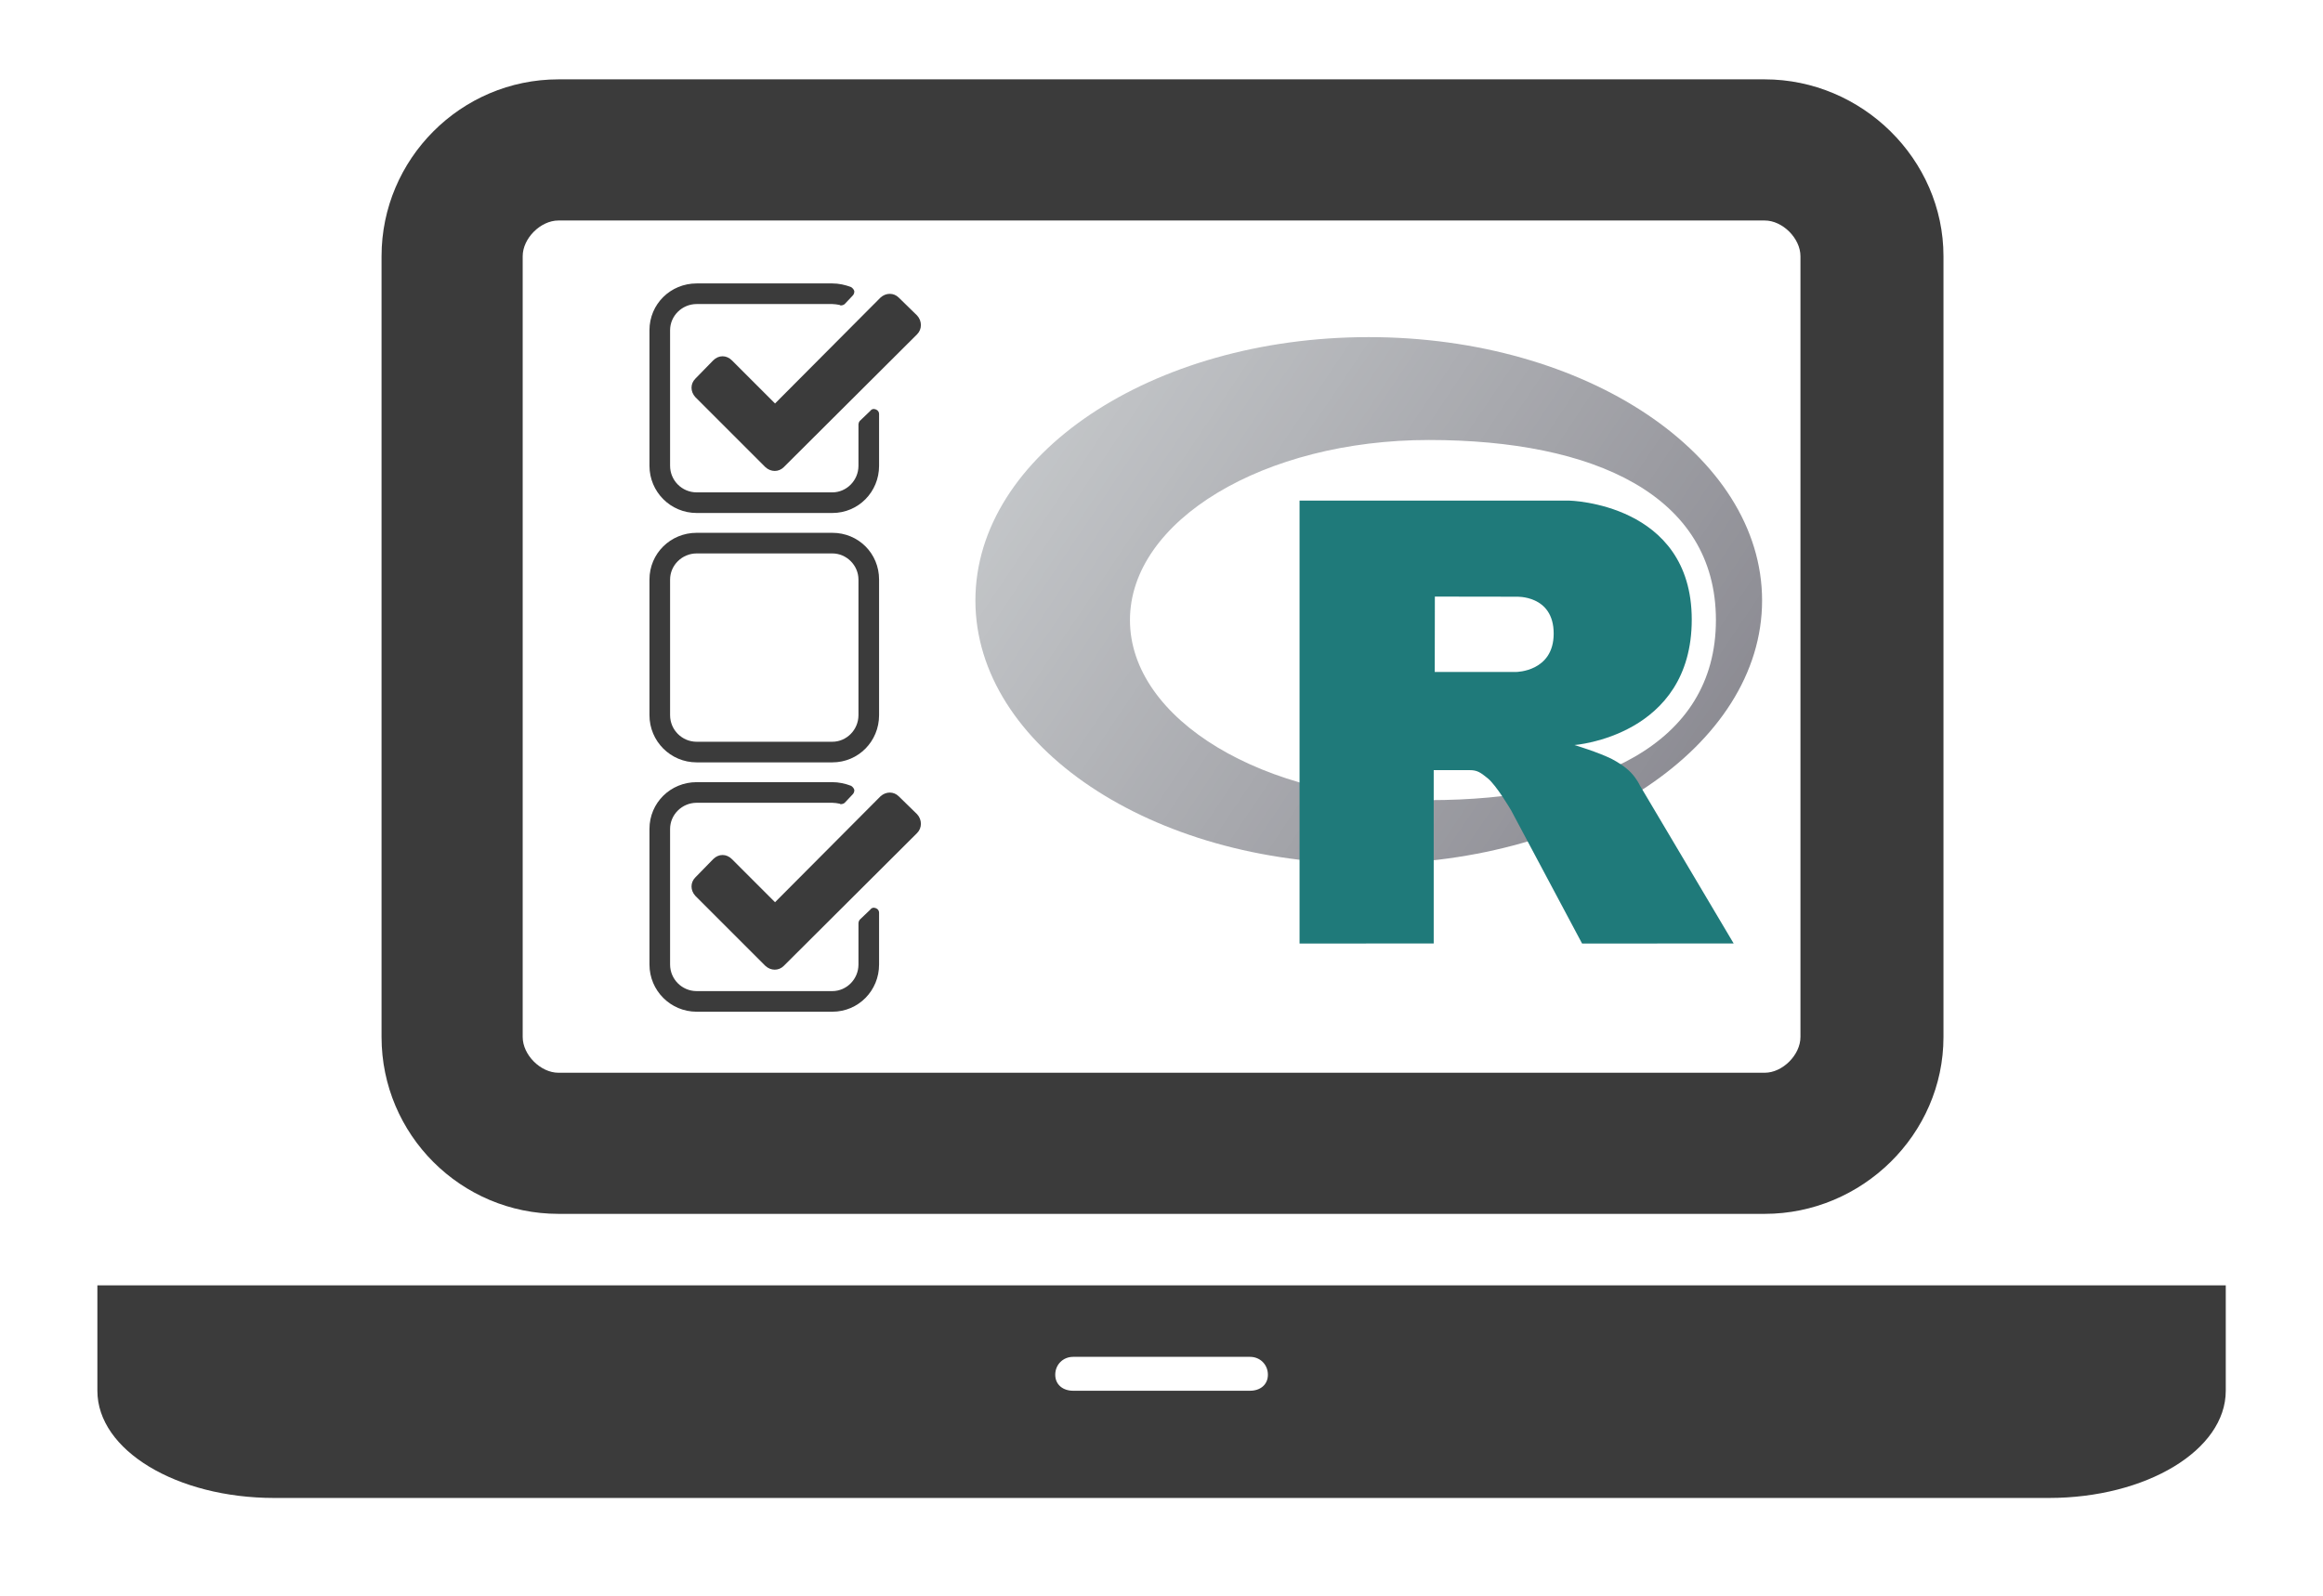
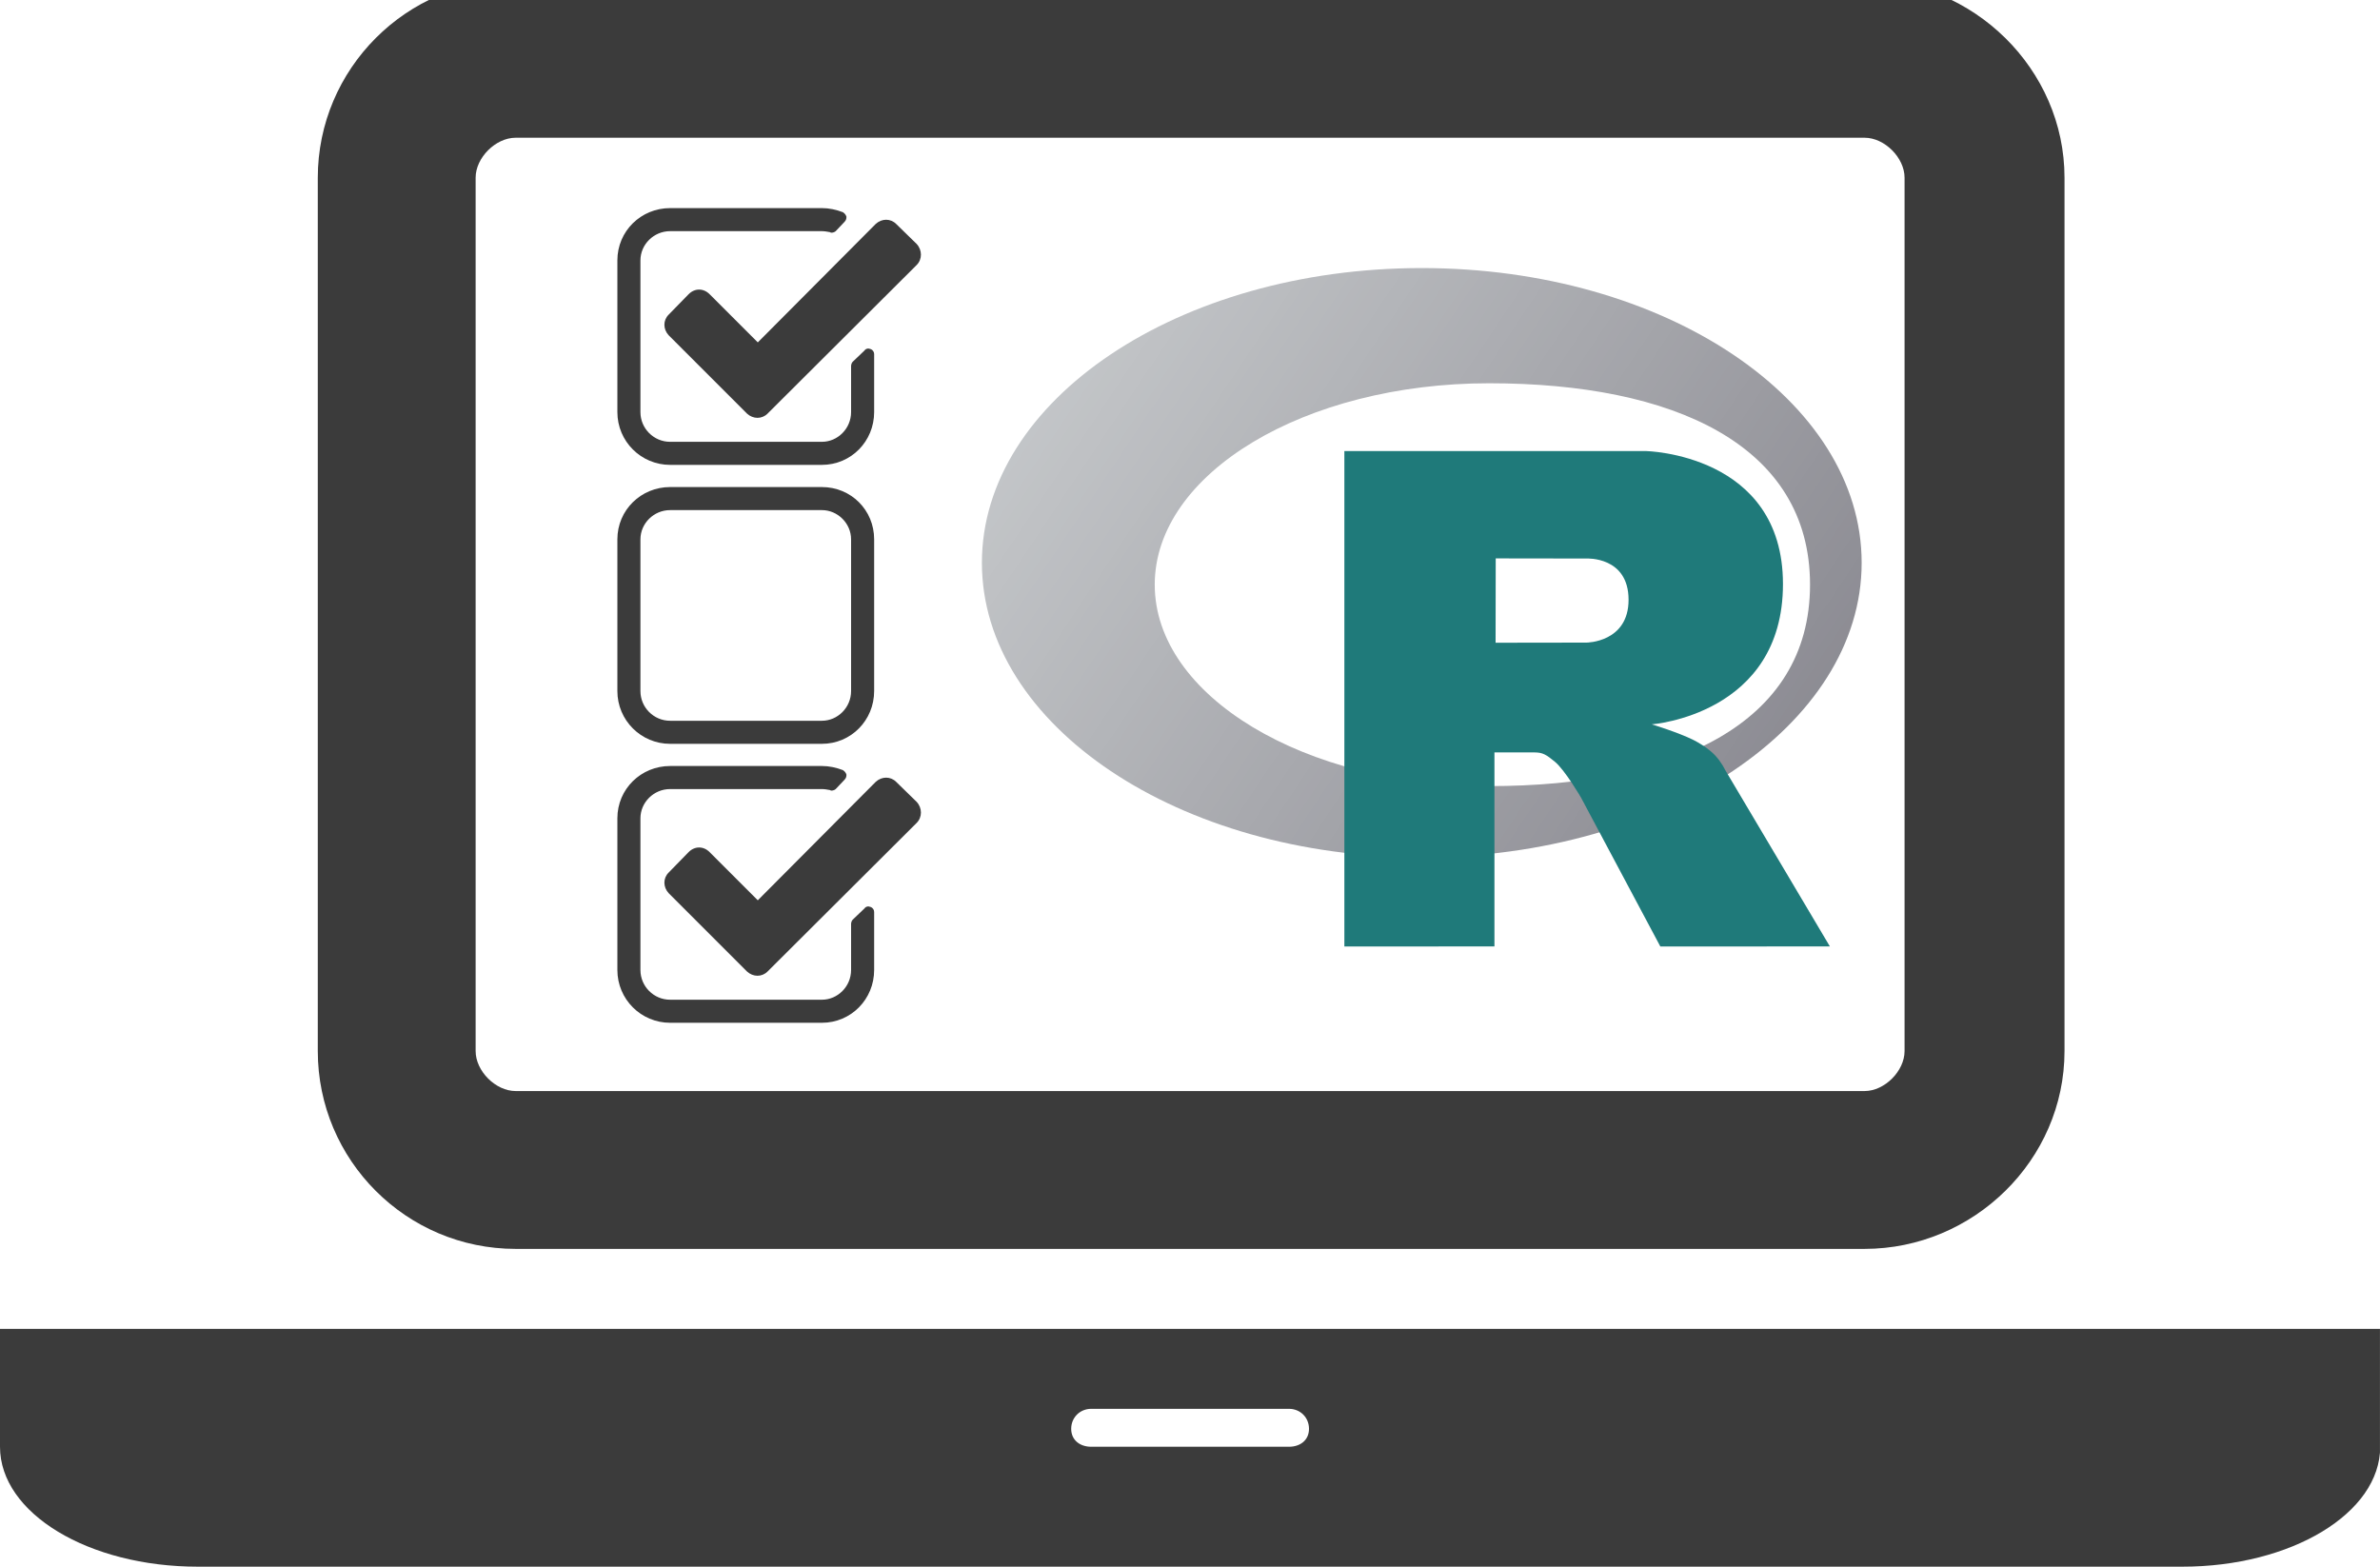
- <svg xmlns="http://www.w3.org/2000/svg" xmlns:xlink="http://www.w3.org/1999/xlink" width="79.197pt" height="54.402pt" viewBox="0 0 79.197 54.402" version="1.1">
+ <svg xmlns="http://www.w3.org/2000/svg" xmlns:xlink="http://www.w3.org/1999/xlink" width="72.556pt" height="47.761pt" viewBox="0 0 72.556 47.761" version="1.1">
  <defs>
    <g>
      <symbol overflow="visible" id="glyph0-0">
        <path style="stroke:none;" d="M 8.469 -4.203 L 8.469 -53.859 L 25.406 -53.859 L 25.406 -4.203 Z M 4.203 0 L 29.672 0 L 29.672 -58.062 L 4.203 -58.062 Z M 4.203 0 " />
      </symbol>
      <symbol overflow="visible" id="glyph0-1">
        <path style="stroke:none;" d="M 15.719 -9.688 L 56.844 -9.688 C 60.156 -9.688 62.938 -12.391 62.938 -15.719 L 62.938 -42.344 C 62.938 -45.656 60.156 -48.375 56.844 -48.375 L 15.719 -48.375 C 12.391 -48.375 9.688 -45.656 9.688 -42.344 L 9.688 -15.719 C 9.688 -12.391 12.391 -9.688 15.719 -9.688 Z M 14.5 -42.344 C 14.5 -42.953 15.109 -43.562 15.719 -43.562 L 56.844 -43.562 C 57.453 -43.562 58.062 -42.953 58.062 -42.344 L 58.062 -15.719 C 58.062 -15.109 57.453 -14.5 56.844 -14.5 L 15.719 -14.5 C 15.109 -14.5 14.5 -15.109 14.5 -15.719 Z M 66.531 -7.25 L 0 -7.25 L 0 -3.656 C 0 -1.625 2.703 0 6.031 0 L 66.531 0 C 69.844 0 72.562 -1.625 72.562 -3.656 L 72.562 -7.25 Z M 39.297 -3.656 L 33.266 -3.656 C 32.922 -3.656 32.656 -3.859 32.656 -4.203 C 32.656 -4.547 32.922 -4.812 33.266 -4.812 L 39.297 -4.812 C 39.641 -4.812 39.906 -4.547 39.906 -4.203 C 39.906 -3.859 39.641 -3.656 39.297 -3.656 Z M 39.297 -3.656 " />
      </symbol>
      <symbol overflow="visible" id="glyph1-0">
        <path style="stroke:none;" d="M 1.25 -0.625 L 1.25 -7.922 L 3.734 -7.922 L 3.734 -0.625 Z M 0.625 0 L 4.359 0 L 4.359 -8.547 L 0.625 -8.547 Z M 0.625 0 " />
      </symbol>
      <symbol overflow="visible" id="glyph1-1">
        <path style="stroke:none;" d="M 7.828 -3.375 C 7.828 -3.438 7.797 -3.5 7.719 -3.531 C 7.703 -3.531 7.672 -3.547 7.656 -3.547 C 7.609 -3.547 7.562 -3.531 7.531 -3.484 L 7.172 -3.141 C 7.141 -3.109 7.125 -3.047 7.125 -3.016 L 7.125 -1.609 C 7.125 -1.109 6.719 -0.703 6.234 -0.703 L 1.609 -0.703 C 1.109 -0.703 0.703 -1.109 0.703 -1.609 L 0.703 -6.234 C 0.703 -6.719 1.109 -7.125 1.609 -7.125 L 6.234 -7.125 C 6.312 -7.125 6.406 -7.109 6.484 -7.094 C 6.5 -7.078 6.516 -7.078 6.531 -7.078 C 6.562 -7.078 6.625 -7.094 6.656 -7.125 L 6.922 -7.406 C 6.969 -7.453 6.984 -7.5 6.984 -7.562 C 6.969 -7.625 6.922 -7.672 6.875 -7.703 C 6.672 -7.781 6.453 -7.828 6.234 -7.828 L 1.609 -7.828 C 0.719 -7.828 0 -7.125 0 -6.234 L 0 -1.609 C 0 -0.719 0.719 0 1.609 0 L 6.234 0 C 7.125 0 7.828 -0.719 7.828 -1.609 Z M 9.125 -6.094 C 9.297 -6.266 9.297 -6.547 9.125 -6.734 L 8.5 -7.344 C 8.328 -7.516 8.062 -7.516 7.875 -7.344 L 4.281 -3.734 L 2.812 -5.203 C 2.625 -5.391 2.359 -5.391 2.172 -5.203 L 1.562 -4.578 C 1.391 -4.406 1.391 -4.141 1.562 -3.953 L 3.953 -1.562 C 4.141 -1.391 4.406 -1.391 4.578 -1.562 Z M 9.125 -6.094 " />
      </symbol>
      <symbol overflow="visible" id="glyph1-2">
        <path style="stroke:none;" d="M 6.234 -7.125 C 6.719 -7.125 7.125 -6.719 7.125 -6.234 L 7.125 -1.609 C 7.125 -1.109 6.719 -0.703 6.234 -0.703 L 1.609 -0.703 C 1.109 -0.703 0.703 -1.109 0.703 -1.609 L 0.703 -6.234 C 0.703 -6.719 1.109 -7.125 1.609 -7.125 Z M 7.828 -6.234 C 7.828 -7.125 7.125 -7.828 6.234 -7.828 L 1.609 -7.828 C 0.719 -7.828 0 -7.125 0 -6.234 L 0 -1.609 C 0 -0.719 0.719 0 1.609 0 L 6.234 0 C 7.125 0 7.828 -0.719 7.828 -1.609 Z M 7.828 -6.234 " />
      </symbol>
    </g>
-     <clipPath id="clip2">
-       <path d="M 0.219 0.383 L 27.148 0.383 L 27.148 19 L 0.219 19 Z M 0.219 0.383 " />
+     <clipPath id="clip1">
+       <path d="M 0 0 L 72.555 0 L 72.555 47.762 L 0 47.762 Z M 0 0 " />
    </clipPath>
    <clipPath id="clip3">
-       <path d="M 13.664 18.457 C 6.258 18.457 0.254 14.434 0.254 9.477 C 0.254 4.516 6.258 0.496 13.664 0.496 C 21.07 0.496 27.074 4.516 27.074 9.477 C 27.074 14.434 21.07 18.457 13.664 18.457 Z M 15.715 4.004 C 10.086 4.004 5.523 6.754 5.523 10.145 C 5.523 13.535 10.086 16.285 15.715 16.285 C 21.344 16.285 25.5 14.406 25.5 10.145 C 25.5 5.887 21.344 4.004 15.715 4.004 Z M 15.715 4.004 " />
+       <path d="M 0.898 0.062 L 27.828 0.062 L 27.828 19 L 0.898 19 Z M 0.898 0.062 " />
    </clipPath>
-     <linearGradient id="linear0" gradientUnits="userSpaceOnUse" x1="0.906" y1="3" x2="722" y2="485.937" gradientTransform="matrix(0.0371925,0,0,0.0371925,0.22,0.383007)">
+     <clipPath id="clip4">
+       <path d="M 14.344 18.137 C 6.938 18.137 0.934 14.113 0.934 9.156 C 0.934 4.195 6.938 0.172 14.344 0.172 C 21.75 0.172 27.754 4.195 27.754 9.156 C 27.754 14.113 21.75 18.137 14.344 18.137 Z M 16.395 3.684 C 10.766 3.684 6.203 6.434 6.203 9.824 C 6.203 13.215 10.766 15.965 16.395 15.965 C 22.023 15.965 26.18 14.086 26.18 9.824 C 26.18 5.566 22.023 3.684 16.395 3.684 Z M 16.395 3.684 " />
+     </clipPath>
+     <linearGradient id="linear0" gradientUnits="userSpaceOnUse" x1="0.906" y1="3" x2="722" y2="485.937" gradientTransform="matrix(0.0371925,0,0,0.0371925,0.9,0.0620075)">
      <stop offset="0" style="stop-color:rgb(79.607%,80.783%,81.567%);stop-opacity:1;" />
      <stop offset="0.008" style="stop-color:rgb(79.498%,80.669%,81.462%);stop-opacity:1;" />
      <stop offset="0.016" style="stop-color:rgb(79.28%,80.438%,81.25%);stop-opacity:1;" />
      <stop offset="0.023" style="stop-color:rgb(79.063%,80.209%,81.039%);stop-opacity:1;" />
      <stop offset="0.031" style="stop-color:rgb(78.845%,79.979%,80.827%);stop-opacity:1;" />
      <stop offset="0.039" style="stop-color:rgb(78.627%,79.749%,80.617%);stop-opacity:1;" />
      <stop offset="0.047" style="stop-color:rgb(78.41%,79.52%,80.405%);stop-opacity:1;" />
      <stop offset="0.055" style="stop-color:rgb(78.192%,79.289%,80.193%);stop-opacity:1;" />
      <stop offset="0.062" style="stop-color:rgb(77.975%,79.06%,79.982%);stop-opacity:1;" />
      <stop offset="0.07" style="stop-color:rgb(77.757%,78.83%,79.77%);stop-opacity:1;" />
      <stop offset="0.078" style="stop-color:rgb(77.541%,78.6%,79.559%);stop-opacity:1;" />
      <stop offset="0.086" style="stop-color:rgb(77.322%,78.371%,79.347%);stop-opacity:1;" />
      <stop offset="0.094" style="stop-color:rgb(77.106%,78.14%,79.137%);stop-opacity:1;" />
      <stop offset="0.102" style="stop-color:rgb(76.888%,77.911%,78.925%);stop-opacity:1;" />
      <stop offset="0.109" style="stop-color:rgb(76.669%,77.681%,78.714%);stop-opacity:1;" />
      <stop offset="0.117" style="stop-color:rgb(76.453%,77.451%,78.502%);stop-opacity:1;" />
      <stop offset="0.125" style="stop-color:rgb(76.234%,77.222%,78.291%);stop-opacity:1;" />
      <stop offset="0.133" style="stop-color:rgb(76.018%,76.991%,78.079%);stop-opacity:1;" />
      <stop offset="0.141" style="stop-color:rgb(75.8%,76.762%,77.869%);stop-opacity:1;" />
      <stop offset="0.148" style="stop-color:rgb(75.583%,76.532%,77.657%);stop-opacity:1;" />
      <stop offset="0.156" style="stop-color:rgb(75.365%,76.303%,77.444%);stop-opacity:1;" />
      <stop offset="0.164" style="stop-color:rgb(75.148%,76.073%,77.234%);stop-opacity:1;" />
      <stop offset="0.172" style="stop-color:rgb(74.93%,75.842%,77.022%);stop-opacity:1;" />
      <stop offset="0.18" style="stop-color:rgb(74.712%,75.613%,76.811%);stop-opacity:1;" />
      <stop offset="0.188" style="stop-color:rgb(74.495%,75.383%,76.599%);stop-opacity:1;" />
      <stop offset="0.195" style="stop-color:rgb(74.277%,75.154%,76.389%);stop-opacity:1;" />
      <stop offset="0.203" style="stop-color:rgb(74.06%,74.924%,76.176%);stop-opacity:1;" />
      <stop offset="0.211" style="stop-color:rgb(73.842%,74.693%,75.966%);stop-opacity:1;" />
      <stop offset="0.219" style="stop-color:rgb(73.625%,74.464%,75.754%);stop-opacity:1;" />
      <stop offset="0.227" style="stop-color:rgb(73.407%,74.234%,75.543%);stop-opacity:1;" />
      <stop offset="0.234" style="stop-color:rgb(73.19%,74.005%,75.331%);stop-opacity:1;" />
      <stop offset="0.242" style="stop-color:rgb(72.972%,73.775%,75.121%);stop-opacity:1;" />
      <stop offset="0.25" style="stop-color:rgb(72.754%,73.544%,74.908%);stop-opacity:1;" />
      <stop offset="0.258" style="stop-color:rgb(72.537%,73.315%,74.696%);stop-opacity:1;" />
      <stop offset="0.266" style="stop-color:rgb(72.319%,73.085%,74.486%);stop-opacity:1;" />
      <stop offset="0.273" style="stop-color:rgb(72.102%,72.856%,74.274%);stop-opacity:1;" />
      <stop offset="0.281" style="stop-color:rgb(71.884%,72.626%,74.063%);stop-opacity:1;" />
      <stop offset="0.289" style="stop-color:rgb(71.667%,72.397%,73.851%);stop-opacity:1;" />
      <stop offset="0.297" style="stop-color:rgb(71.449%,72.166%,73.64%);stop-opacity:1;" />
      <stop offset="0.305" style="stop-color:rgb(71.233%,71.936%,73.428%);stop-opacity:1;" />
      <stop offset="0.31" style="stop-color:rgb(71.014%,71.707%,73.218%);stop-opacity:1;" />
      <stop offset="0.312" style="stop-color:rgb(70.906%,71.593%,73.112%);stop-opacity:1;" />
      <stop offset="0.32" style="stop-color:rgb(70.796%,71.477%,73.006%);stop-opacity:1;" />
      <stop offset="0.328" style="stop-color:rgb(70.58%,71.248%,72.795%);stop-opacity:1;" />
      <stop offset="0.336" style="stop-color:rgb(70.361%,71.017%,72.583%);stop-opacity:1;" />
      <stop offset="0.344" style="stop-color:rgb(70.145%,70.787%,72.371%);stop-opacity:1;" />
      <stop offset="0.352" style="stop-color:rgb(69.926%,70.558%,72.16%);stop-opacity:1;" />
      <stop offset="0.359" style="stop-color:rgb(69.71%,70.328%,71.948%);stop-opacity:1;" />
      <stop offset="0.367" style="stop-color:rgb(69.492%,70.099%,71.738%);stop-opacity:1;" />
      <stop offset="0.375" style="stop-color:rgb(69.275%,69.868%,71.526%);stop-opacity:1;" />
      <stop offset="0.383" style="stop-color:rgb(69.057%,69.638%,71.315%);stop-opacity:1;" />
      <stop offset="0.391" style="stop-color:rgb(68.839%,69.409%,71.103%);stop-opacity:1;" />
      <stop offset="0.398" style="stop-color:rgb(68.622%,69.179%,70.892%);stop-opacity:1;" />
      <stop offset="0.406" style="stop-color:rgb(68.404%,68.95%,70.68%);stop-opacity:1;" />
      <stop offset="0.414" style="stop-color:rgb(68.187%,68.719%,70.47%);stop-opacity:1;" />
      <stop offset="0.422" style="stop-color:rgb(67.969%,68.491%,70.258%);stop-opacity:1;" />
      <stop offset="0.43" style="stop-color:rgb(67.752%,68.26%,70.047%);stop-opacity:1;" />
      <stop offset="0.438" style="stop-color:rgb(67.534%,68.03%,69.835%);stop-opacity:1;" />
      <stop offset="0.445" style="stop-color:rgb(67.317%,67.801%,69.623%);stop-opacity:1;" />
      <stop offset="0.453" style="stop-color:rgb(67.099%,67.57%,69.412%);stop-opacity:1;" />
      <stop offset="0.461" style="stop-color:rgb(66.881%,67.342%,69.2%);stop-opacity:1;" />
      <stop offset="0.469" style="stop-color:rgb(66.664%,67.111%,68.99%);stop-opacity:1;" />
      <stop offset="0.477" style="stop-color:rgb(66.446%,66.881%,68.777%);stop-opacity:1;" />
      <stop offset="0.484" style="stop-color:rgb(66.229%,66.652%,68.567%);stop-opacity:1;" />
      <stop offset="0.492" style="stop-color:rgb(66.011%,66.422%,68.355%);stop-opacity:1;" />
      <stop offset="0.5" style="stop-color:rgb(65.794%,66.193%,68.144%);stop-opacity:1;" />
      <stop offset="0.508" style="stop-color:rgb(65.576%,65.962%,67.932%);stop-opacity:1;" />
      <stop offset="0.516" style="stop-color:rgb(65.359%,65.732%,67.722%);stop-opacity:1;" />
      <stop offset="0.523" style="stop-color:rgb(65.141%,65.503%,67.509%);stop-opacity:1;" />
      <stop offset="0.531" style="stop-color:rgb(64.923%,65.273%,67.297%);stop-opacity:1;" />
      <stop offset="0.539" style="stop-color:rgb(64.706%,65.044%,67.087%);stop-opacity:1;" />
      <stop offset="0.547" style="stop-color:rgb(64.488%,64.813%,66.875%);stop-opacity:1;" />
      <stop offset="0.555" style="stop-color:rgb(64.272%,64.584%,66.664%);stop-opacity:1;" />
      <stop offset="0.562" style="stop-color:rgb(64.053%,64.354%,66.452%);stop-opacity:1;" />
      <stop offset="0.57" style="stop-color:rgb(63.837%,64.124%,66.241%);stop-opacity:1;" />
      <stop offset="0.578" style="stop-color:rgb(63.618%,63.895%,66.029%);stop-opacity:1;" />
      <stop offset="0.586" style="stop-color:rgb(63.402%,63.664%,65.819%);stop-opacity:1;" />
      <stop offset="0.594" style="stop-color:rgb(63.184%,63.435%,65.607%);stop-opacity:1;" />
      <stop offset="0.602" style="stop-color:rgb(62.965%,63.205%,65.396%);stop-opacity:1;" />
      <stop offset="0.609" style="stop-color:rgb(62.749%,62.975%,65.184%);stop-opacity:1;" />
      <stop offset="0.617" style="stop-color:rgb(62.531%,62.746%,64.973%);stop-opacity:1;" />
      <stop offset="0.625" style="stop-color:rgb(62.314%,62.515%,64.761%);stop-opacity:1;" />
      <stop offset="0.633" style="stop-color:rgb(62.096%,62.286%,64.549%);stop-opacity:1;" />
      <stop offset="0.641" style="stop-color:rgb(61.879%,62.056%,64.339%);stop-opacity:1;" />
      <stop offset="0.648" style="stop-color:rgb(61.661%,61.826%,64.127%);stop-opacity:1;" />
      <stop offset="0.656" style="stop-color:rgb(61.444%,61.597%,63.916%);stop-opacity:1;" />
      <stop offset="0.664" style="stop-color:rgb(61.226%,61.366%,63.704%);stop-opacity:1;" />
      <stop offset="0.672" style="stop-color:rgb(61.008%,61.137%,63.493%);stop-opacity:1;" />
      <stop offset="0.68" style="stop-color:rgb(60.791%,60.907%,63.281%);stop-opacity:1;" />
      <stop offset="0.688" style="stop-color:rgb(60.573%,60.678%,63.071%);stop-opacity:1;" />
      <stop offset="0.69" style="stop-color:rgb(60.356%,60.448%,62.859%);stop-opacity:1;" />
      <stop offset="0.695" style="stop-color:rgb(60.248%,60.333%,62.753%);stop-opacity:1;" />
      <stop offset="0.703" style="stop-color:rgb(60.138%,60.217%,62.648%);stop-opacity:1;" />
      <stop offset="0.711" style="stop-color:rgb(59.921%,59.988%,62.436%);stop-opacity:1;" />
      <stop offset="0.719" style="stop-color:rgb(59.703%,59.758%,62.225%);stop-opacity:1;" />
      <stop offset="0.727" style="stop-color:rgb(59.485%,59.529%,62.013%);stop-opacity:1;" />
      <stop offset="0.734" style="stop-color:rgb(59.268%,59.299%,61.801%);stop-opacity:1;" />
      <stop offset="0.742" style="stop-color:rgb(59.05%,59.068%,61.591%);stop-opacity:1;" />
      <stop offset="0.75" style="stop-color:rgb(58.833%,58.839%,61.378%);stop-opacity:1;" />
      <stop offset="0.758" style="stop-color:rgb(58.615%,58.609%,61.168%);stop-opacity:1;" />
      <stop offset="0.766" style="stop-color:rgb(58.398%,58.38%,60.956%);stop-opacity:1;" />
      <stop offset="0.773" style="stop-color:rgb(58.18%,58.15%,60.745%);stop-opacity:1;" />
      <stop offset="0.781" style="stop-color:rgb(57.964%,57.921%,60.533%);stop-opacity:1;" />
      <stop offset="0.789" style="stop-color:rgb(57.745%,57.69%,60.323%);stop-opacity:1;" />
      <stop offset="0.797" style="stop-color:rgb(57.527%,57.46%,60.11%);stop-opacity:1;" />
      <stop offset="0.805" style="stop-color:rgb(57.31%,57.231%,59.9%);stop-opacity:1;" />
      <stop offset="0.812" style="stop-color:rgb(57.092%,57.001%,59.688%);stop-opacity:1;" />
      <stop offset="0.82" style="stop-color:rgb(56.876%,56.772%,59.476%);stop-opacity:1;" />
      <stop offset="0.828" style="stop-color:rgb(56.657%,56.541%,59.265%);stop-opacity:1;" />
      <stop offset="0.836" style="stop-color:rgb(56.441%,56.311%,59.053%);stop-opacity:1;" />
      <stop offset="0.844" style="stop-color:rgb(56.223%,56.082%,58.842%);stop-opacity:1;" />
      <stop offset="0.852" style="stop-color:rgb(56.006%,55.852%,58.63%);stop-opacity:1;" />
      <stop offset="0.859" style="stop-color:rgb(55.788%,55.623%,58.42%);stop-opacity:1;" />
      <stop offset="0.867" style="stop-color:rgb(55.569%,55.392%,58.208%);stop-opacity:1;" />
      <stop offset="0.875" style="stop-color:rgb(55.353%,55.162%,57.997%);stop-opacity:1;" />
      <stop offset="0.883" style="stop-color:rgb(55.135%,54.933%,57.785%);stop-opacity:1;" />
      <stop offset="0.891" style="stop-color:rgb(54.918%,54.703%,57.574%);stop-opacity:1;" />
      <stop offset="0.898" style="stop-color:rgb(54.7%,54.474%,57.362%);stop-opacity:1;" />
      <stop offset="0.906" style="stop-color:rgb(54.483%,54.243%,57.152%);stop-opacity:1;" />
      <stop offset="0.914" style="stop-color:rgb(54.265%,54.015%,56.94%);stop-opacity:1;" />
      <stop offset="0.922" style="stop-color:rgb(54.048%,53.784%,56.728%);stop-opacity:1;" />
      <stop offset="0.93" style="stop-color:rgb(53.83%,53.554%,56.517%);stop-opacity:1;" />
      <stop offset="0.938" style="stop-color:rgb(53.612%,53.325%,56.305%);stop-opacity:1;" />
      <stop offset="0.945" style="stop-color:rgb(53.395%,53.094%,56.094%);stop-opacity:1;" />
      <stop offset="0.953" style="stop-color:rgb(53.177%,52.866%,55.882%);stop-opacity:1;" />
      <stop offset="0.961" style="stop-color:rgb(52.96%,52.635%,55.672%);stop-opacity:1;" />
      <stop offset="0.969" style="stop-color:rgb(52.742%,52.405%,55.46%);stop-opacity:1;" />
      <stop offset="0.977" style="stop-color:rgb(52.525%,52.176%,55.249%);stop-opacity:1;" />
      <stop offset="0.984" style="stop-color:rgb(52.307%,51.945%,55.037%);stop-opacity:1;" />
      <stop offset="0.992" style="stop-color:rgb(52.09%,51.717%,54.826%);stop-opacity:1;" />
      <stop offset="1" style="stop-color:rgb(51.872%,51.486%,54.614%);stop-opacity:1;" />
    </linearGradient>
-     <clipPath id="clip4">
-       <path d="M 11 6 L 27 6 L 27 21.246 L 11 21.246 Z M 11 6 " />
+     <clipPath id="clip5">
+       <path d="M 11 5 L 27 5 L 27 20.926 L 11 20.926 Z M 11 5 " />
    </clipPath>
-     <clipPath id="clip1">
-       <rect width="28" height="22" />
+     <clipPath id="clip2">
+       <rect width="28" height="21" />
    </clipPath>
-     <g id="surface4" clip-path="url(#clip1)">
-       <g clip-path="url(#clip2)" clip-rule="nonzero">
-         <g clip-path="url(#clip3)" clip-rule="evenodd">
-           <path style=" stroke:none;fill-rule:nonzero;fill:url(#linear0);" d="M 0.254 0.496 L 0.254 18.457 L 27.074 18.457 L 27.074 0.496 Z M 0.254 0.496 " />
+     <g id="surface4" clip-path="url(#clip2)">
+       <g clip-path="url(#clip3)" clip-rule="nonzero">
+         <g clip-path="url(#clip4)" clip-rule="evenodd">
+           <path style=" stroke:none;fill-rule:nonzero;fill:url(#linear0);" d="M 0.934 0.172 L 0.934 18.137 L 27.754 18.137 L 27.754 0.172 Z M 0.934 0.172 " />
        </g>
      </g>
-       <g clip-path="url(#clip4)" clip-rule="nonzero">
-         <path style=" stroke:none;fill-rule:nonzero;fill:rgb(12.157%,47.842%,47.842%);fill-opacity:1;" d="M 20.676 14.406 C 20.676 14.406 21.488 14.648 21.961 14.887 C 22.121 14.973 22.406 15.137 22.609 15.352 C 22.809 15.566 22.906 15.781 22.906 15.781 L 26.105 21.172 L 20.938 21.176 L 18.52 16.637 C 18.52 16.637 18.023 15.785 17.719 15.539 C 17.465 15.332 17.355 15.262 17.105 15.262 C 16.93 15.262 15.879 15.262 15.879 15.262 L 15.879 21.172 L 11.305 21.176 L 11.305 6.07 L 20.488 6.07 C 20.488 6.07 24.676 6.148 24.676 10.129 C 24.676 14.109 20.676 14.406 20.676 14.406 Z M 18.688 9.348 L 15.918 9.344 L 15.914 11.914 L 18.688 11.914 C 18.688 11.914 19.969 11.91 19.969 10.605 C 19.969 9.277 18.688 9.348 18.688 9.348 Z M 18.688 9.348 " />
+       <g clip-path="url(#clip5)" clip-rule="nonzero">
+         <path style=" stroke:none;fill-rule:nonzero;fill:rgb(12.157%,47.842%,47.842%);fill-opacity:1;" d="M 21.355 14.082 C 21.355 14.082 22.168 14.328 22.641 14.566 C 22.801 14.648 23.086 14.816 23.289 15.031 C 23.488 15.246 23.586 15.461 23.586 15.461 L 26.785 20.852 L 21.617 20.855 L 19.199 16.316 C 19.199 16.316 18.703 15.465 18.398 15.219 C 18.145 15.012 18.035 14.938 17.785 14.938 C 17.609 14.938 16.559 14.938 16.559 14.938 L 16.559 20.852 L 11.984 20.855 L 11.984 5.75 L 21.168 5.75 C 21.168 5.75 25.355 5.824 25.355 9.805 C 25.355 13.789 21.355 14.082 21.355 14.082 Z M 19.367 9.027 L 16.598 9.023 L 16.594 11.594 L 19.367 11.59 C 19.367 11.59 20.648 11.586 20.648 10.285 C 20.648 8.957 19.367 9.027 19.367 9.027 Z M 19.367 9.027 " />
      </g>
    </g>
  </defs>
  <g id="surface1">
+     <g clip-path="url(#clip1)" clip-rule="nonzero">
+       <g style="fill:rgb(23%,23%,23%);fill-opacity:1;">
+         <use xlink:href="#glyph0-1" x="0" y="47.761" />
+       </g>
+     </g>
+     <use xlink:href="#surface4" transform="matrix(1,0,0,1,29,8)" />
    <g style="fill:rgb(23%,23%,23%);fill-opacity:1;">
-       <use xlink:href="#glyph0-1" x="3.32" y="51.081" />
-     </g>
-     <use xlink:href="#surface4" transform="matrix(1,0,0,1,33,11)" />
-     <g style="fill:rgb(23%,23%,23%);fill-opacity:1;">
-       <use xlink:href="#glyph1-1" x="22.142" y="17.493" />
+       <use xlink:href="#glyph1-1" x="18.821" y="14.172" />
    </g>
    <g style="fill:rgb(23%,23%,23%);fill-opacity:1;">
-       <use xlink:href="#glyph1-2" x="22.142" y="25.997" />
+       <use xlink:href="#glyph1-2" x="18.821" y="22.676" />
    </g>
    <g style="fill:rgb(23%,23%,23%);fill-opacity:1;">
-       <use xlink:href="#glyph1-1" x="22.142" y="34.5" />
+       <use xlink:href="#glyph1-1" x="18.821" y="31.18" />
    </g>
  </g>
</svg>
